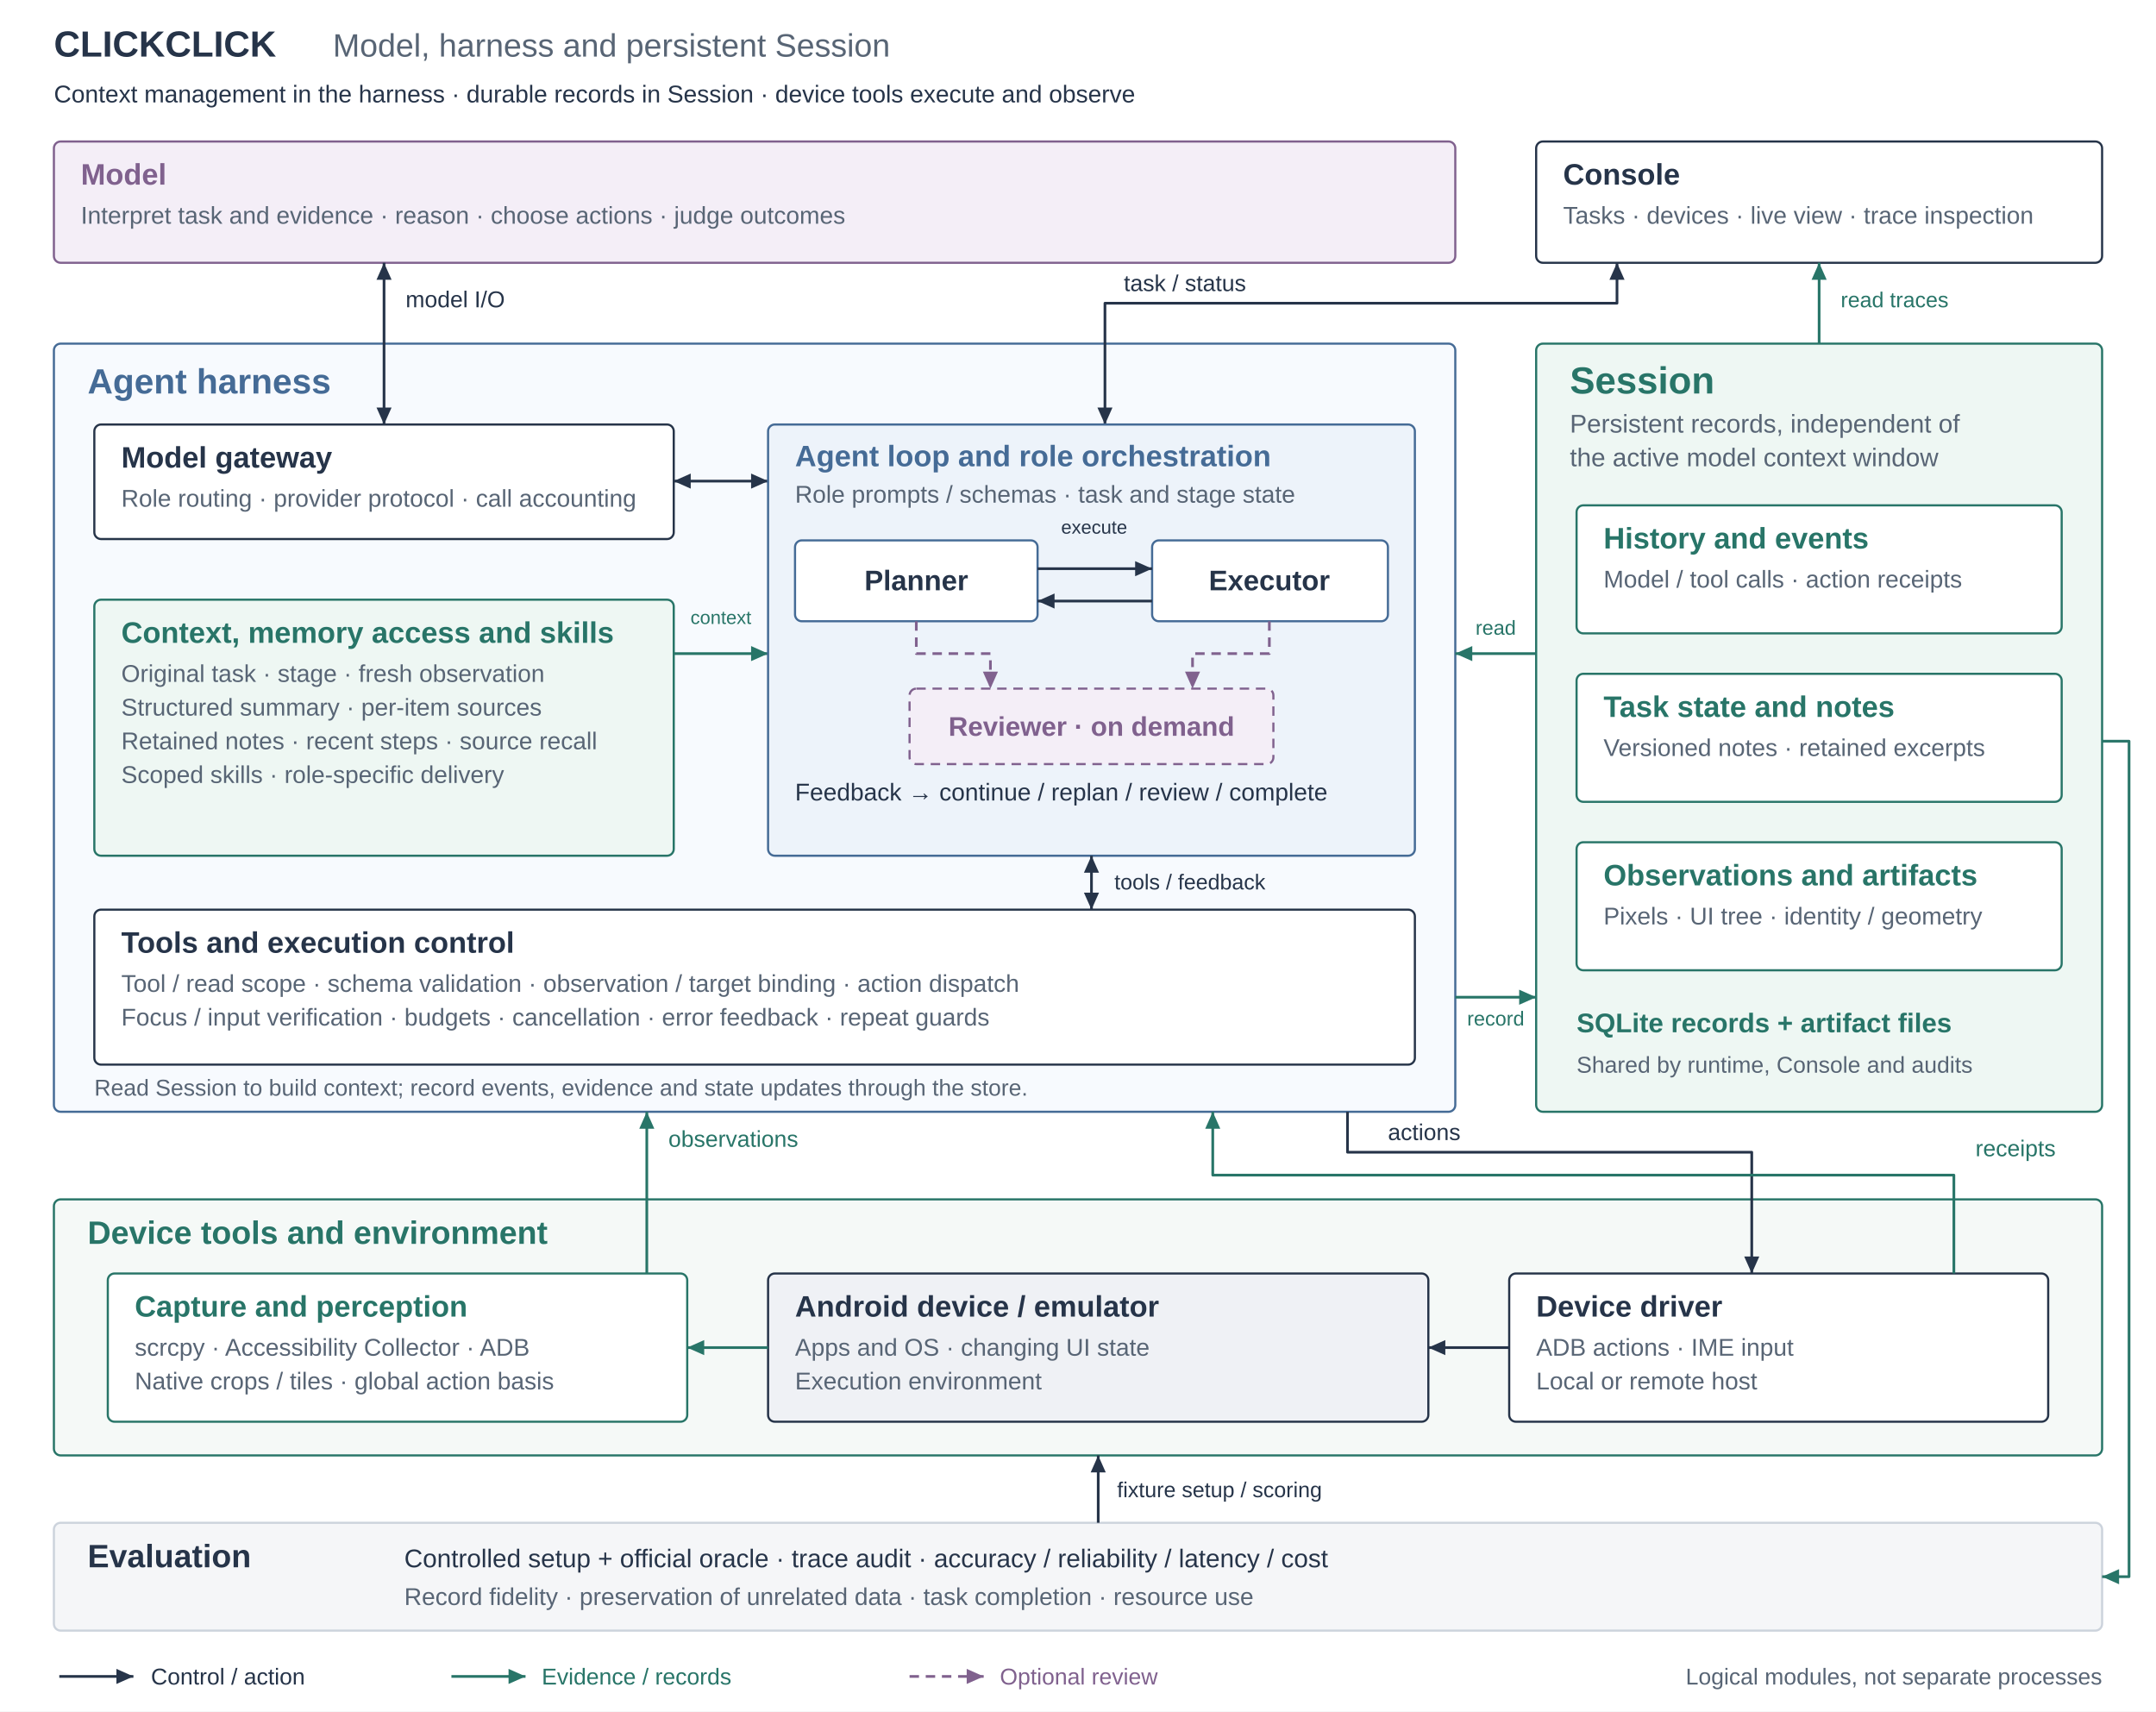
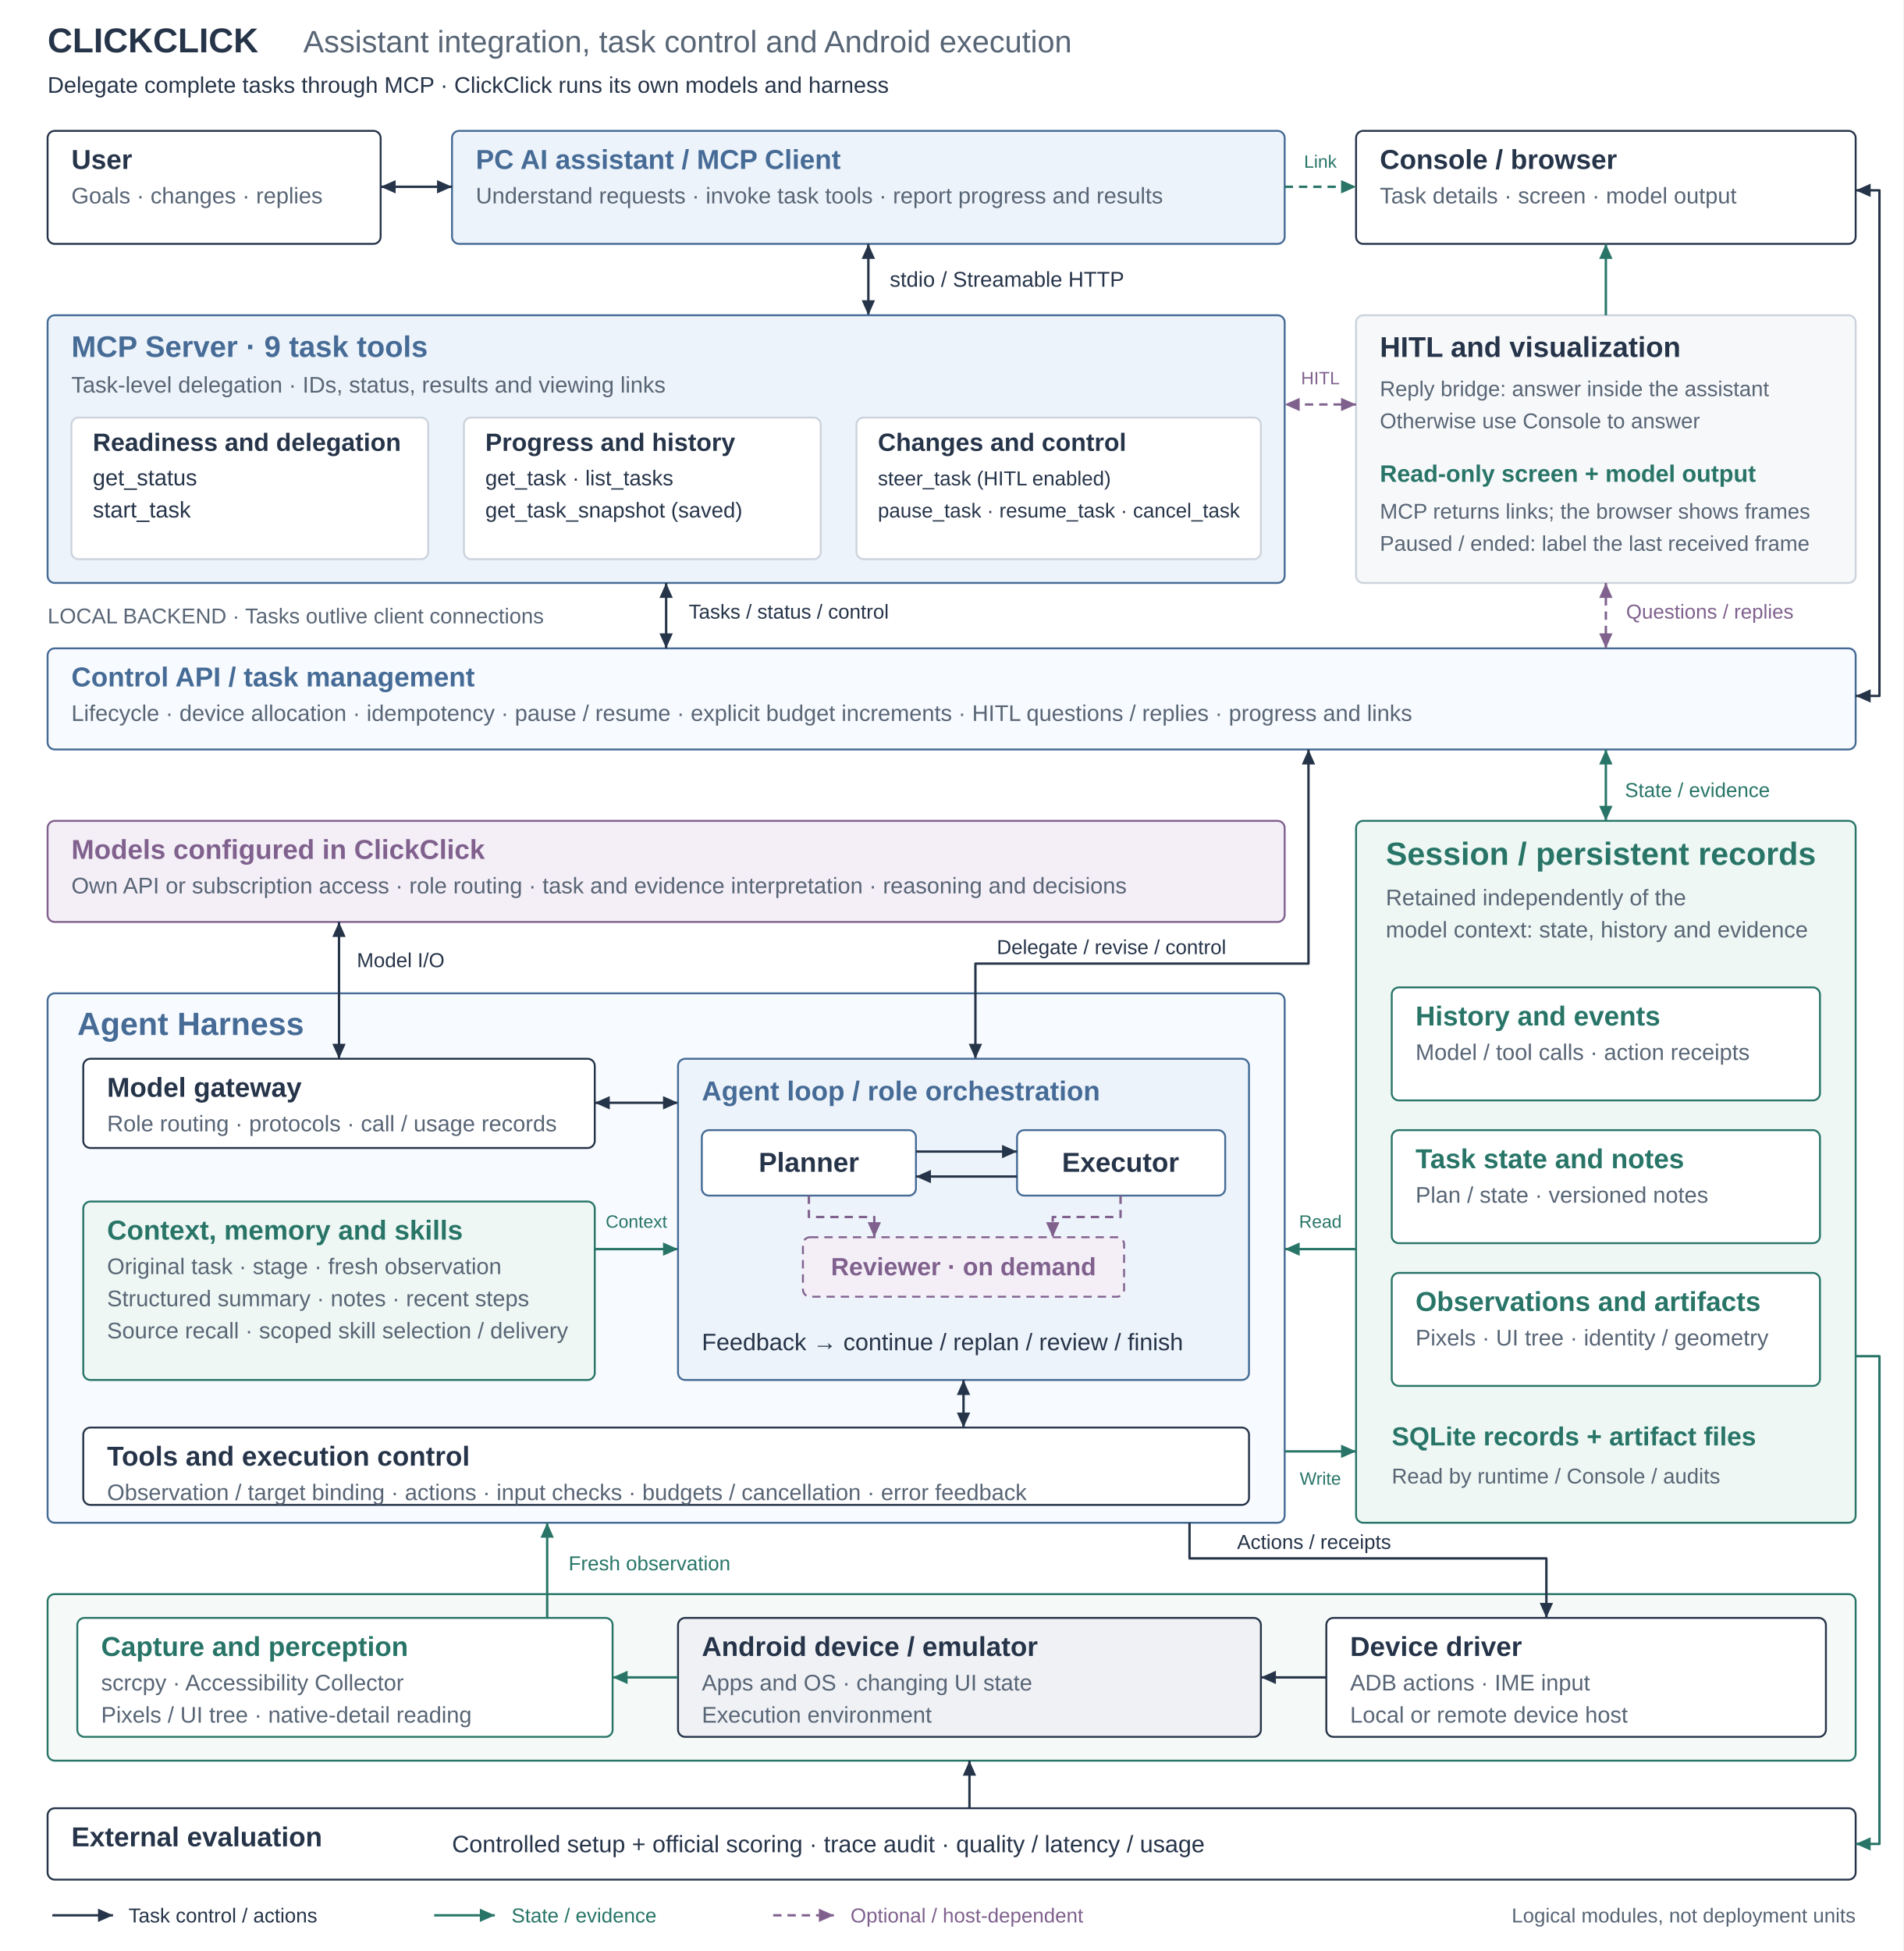
- <svg xmlns="http://www.w3.org/2000/svg" width="1600" height="1270" viewBox="0 0 1600 1270" role="img" aria-labelledby="title description">
+ <svg xmlns="http://www.w3.org/2000/svg" width="1600" height="1640" viewBox="0 0 1600 1640" role="img" aria-labelledby="title desc">
  <defs>
    <marker id="control" viewBox="0 0 10 10" refX="9" refY="5" markerWidth="7" markerHeight="7" orient="auto-start-reverse">
-       <path d="M 0 1 L 9 5 L 0 9 Z" fill="#263449" />
+       <path d="M0 1L9 5L0 9Z" fill="#263449" />
    </marker>
    <marker id="evidence" viewBox="0 0 10 10" refX="9" refY="5" markerWidth="7" markerHeight="7" orient="auto-start-reverse">
-       <path d="M 0 1 L 9 5 L 0 9 Z" fill="#287568" />
+       <path d="M0 1L9 5L0 9Z" fill="#287568" />
    </marker>
-     <marker id="review" viewBox="0 0 10 10" refX="9" refY="5" markerWidth="7" markerHeight="7" orient="auto-start-reverse">
-       <path d="M 0 1 L 9 5 L 0 9 Z" fill="#80618E" />
+     <marker id="optional" viewBox="0 0 10 10" refX="9" refY="5" markerWidth="7" markerHeight="7" orient="auto-start-reverse">
+       <path d="M0 1L9 5L0 9Z" fill="#80618E" />
    </marker>
  </defs>
-   <rect width="1600" height="1270" fill="white" />
-   <text x="40" y="42" font-family="Arial, Helvetica, sans-serif" font-size="27" font-weight="700" fill="#263449" text-anchor="start">
+   <rect width="1600" height="1640" fill="white" />
+   <text x="40" y="44" font-family="Segoe UI, Microsoft YaHei, Arial, sans-serif" font-size="29" font-weight="700" fill="#263449" text-anchor="start">
    <tspan x="40" dy="0">CLICKCLICK</tspan>
  </text>
-   <text x="247" y="42" font-family="Arial, Helvetica, sans-serif" font-size="24" font-weight="400" fill="#586575" text-anchor="start">
-     <tspan x="247" dy="0">Model, harness and persistent Session</tspan>
-   </text>
-   <text x="40" y="76" font-family="Arial, Helvetica, sans-serif" font-size="18" font-weight="400" fill="#263449" text-anchor="start">
-     <tspan x="40" dy="0">Context management in the harness  ·  durable records in Session  ·  device tools execute and observe</tspan>
-   </text>
-   <rect x="40" y="105" width="1040" height="90" rx="5" fill="#F4EEF7" stroke="#80618E" stroke-width="1.6" />
-   <text x="60" y="137" font-family="Arial, Helvetica, sans-serif" font-size="22" font-weight="700" fill="#80618E" text-anchor="start">
-     <tspan x="60" dy="0">Model</tspan>
-   </text>
-   <text x="60" y="166" font-family="Arial, Helvetica, sans-serif" font-size="18" font-weight="400" fill="#586575" text-anchor="start">
-     <tspan x="60" dy="0">Interpret task and evidence · reason · choose actions · judge outcomes</tspan>
-   </text>
-   <rect x="1140" y="105" width="420" height="90" rx="5" fill="white" stroke="#263449" stroke-width="1.6" />
-   <text x="1160" y="137" font-family="Arial, Helvetica, sans-serif" font-size="22" font-weight="700" fill="#263449" text-anchor="start">
-     <tspan x="1160" dy="0">Console</tspan>
-   </text>
-   <text x="1160" y="166" font-family="Arial, Helvetica, sans-serif" font-size="18" font-weight="400" fill="#586575" text-anchor="start">
-     <tspan x="1160" dy="0">Tasks · devices · live view · trace inspection</tspan>
-   </text>
-   <rect x="40" y="255" width="1040" height="570" rx="5" fill="#F7FAFE" stroke="#456B96" stroke-width="1.6" />
-   <text x="65" y="292" font-family="Arial, Helvetica, sans-serif" font-size="26" font-weight="700" fill="#456B96" text-anchor="start">
-     <tspan x="65" dy="0">Agent harness</tspan>
-   </text>
-   <path d="M 285 195 V 315" fill="none" stroke="#263449" stroke-width="2" stroke-linejoin="round" marker-end="url(#control)" marker-start="url(#control)" />
-   <text x="301" y="228" font-family="Arial, Helvetica, sans-serif" font-size="17" font-weight="400" fill="#263449" text-anchor="start">
-     <tspan x="301" dy="0">model I/O</tspan>
-   </text>
-   <path d="M 1200 195 V 225 H 820 V 315" fill="none" stroke="#263449" stroke-width="2" stroke-linejoin="round" marker-end="url(#control)" marker-start="url(#control)" />
-   <text x="834" y="216" font-family="Arial, Helvetica, sans-serif" font-size="17" font-weight="400" fill="#263449" text-anchor="start">
-     <tspan x="834" dy="0">task / status</tspan>
-   </text>
-   <rect x="70" y="315" width="430" height="85" rx="5" fill="white" stroke="#263449" stroke-width="1.6" />
-   <text x="90" y="347" font-family="Arial, Helvetica, sans-serif" font-size="22" font-weight="700" fill="#263449" text-anchor="start">
+   <text x="255" y="44" font-family="Segoe UI, Microsoft YaHei, Arial, sans-serif" font-size="26" font-weight="400" fill="#586575" text-anchor="start">
+     <tspan x="255" dy="0">Assistant integration, task control and Android execution</tspan>
+   </text>
+   <text x="40" y="78" font-family="Segoe UI, Microsoft YaHei, Arial, sans-serif" font-size="19" font-weight="400" fill="#263449" text-anchor="start">
+     <tspan x="40" dy="0">Delegate complete tasks through MCP · ClickClick runs its own models and harness</tspan>
+   </text>
+   <rect x="40" y="110" width="280" height="95" rx="6" fill="white" stroke="#263449" stroke-width="1.6" />
+   <text x="60" y="142" font-family="Segoe UI, Microsoft YaHei, Arial, sans-serif" font-size="23" font-weight="600" fill="#263449" text-anchor="start">
+     <tspan x="60" dy="0">User</tspan>
+   </text>
+   <text x="60" y="171" font-family="Segoe UI, Microsoft YaHei, Arial, sans-serif" font-size="19" font-weight="400" fill="#586575" text-anchor="start">
+     <tspan x="60" dy="0">Goals · changes · replies</tspan>
+   </text>
+   <rect x="380" y="110" width="700" height="95" rx="6" fill="#EDF3FA" stroke="#456B96" stroke-width="1.6" />
+   <text x="400" y="142" font-family="Segoe UI, Microsoft YaHei, Arial, sans-serif" font-size="23" font-weight="600" fill="#456B96" text-anchor="start">
+     <tspan x="400" dy="0">PC AI assistant / MCP Client</tspan>
+   </text>
+   <text x="400" y="171" font-family="Segoe UI, Microsoft YaHei, Arial, sans-serif" font-size="19" font-weight="400" fill="#586575" text-anchor="start">
+     <tspan x="400" dy="0">Understand requests · invoke task tools · report progress and results</tspan>
+   </text>
+   <rect x="1140" y="110" width="420" height="95" rx="6" fill="white" stroke="#263449" stroke-width="1.6" />
+   <text x="1160" y="142" font-family="Segoe UI, Microsoft YaHei, Arial, sans-serif" font-size="23" font-weight="600" fill="#263449" text-anchor="start">
+     <tspan x="1160" dy="0">Console / browser</tspan>
+   </text>
+   <text x="1160" y="171" font-family="Segoe UI, Microsoft YaHei, Arial, sans-serif" font-size="19" font-weight="400" fill="#586575" text-anchor="start">
+     <tspan x="1160" dy="0">Task details · screen · model output</tspan>
+   </text>
+   <path d="M320 157H380" fill="none" stroke="#263449" stroke-width="2" stroke-linejoin="round" marker-end="url(#control)" marker-start="url(#control)" />
+   <path d="M1080 157H1140" fill="none" stroke="#287568" stroke-width="2" stroke-linejoin="round" marker-end="url(#evidence)" stroke-dasharray="7 5" />
+   <text x="1110" y="141" font-family="Segoe UI, Microsoft YaHei, Arial, sans-serif" font-size="15" font-weight="400" fill="#287568" text-anchor="middle">
+     <tspan x="1110" dy="0">Link</tspan>
+   </text>
+   <path d="M730 205V265" fill="none" stroke="#263449" stroke-width="2" stroke-linejoin="round" marker-end="url(#control)" marker-start="url(#control)" />
+   <text x="748" y="241" font-family="Segoe UI, Microsoft YaHei, Arial, sans-serif" font-size="18" font-weight="400" fill="#263449" text-anchor="start">
+     <tspan x="748" dy="0">stdio / Streamable HTTP</tspan>
+   </text>
+   <rect x="40" y="265" width="1040" height="225" rx="6" fill="#EDF3FA" stroke="#456B96" stroke-width="1.6" />
+   <text x="60" y="300" font-family="Segoe UI, Microsoft YaHei, Arial, sans-serif" font-size="25" font-weight="600" fill="#456B96" text-anchor="start">
+     <tspan x="60" dy="0">MCP Server · 9 task tools</tspan>
+   </text>
+   <text x="60" y="330" font-family="Segoe UI, Microsoft YaHei, Arial, sans-serif" font-size="19" font-weight="400" fill="#586575" text-anchor="start">
+     <tspan x="60" dy="0">Task-level delegation · IDs, status, results and viewing links</tspan>
+   </text>
+   <rect x="60" y="351" width="300" height="119" rx="6" fill="white" stroke="#CCD3DC" stroke-width="1.6" />
+   <text x="78" y="379" font-family="Segoe UI, Microsoft YaHei, Arial, sans-serif" font-size="21" font-weight="600" fill="#263449" text-anchor="start">
+     <tspan x="78" dy="0">Readiness and delegation</tspan>
+   </text>
+   <text x="78" y="408" font-family="Segoe UI, Microsoft YaHei, Arial, sans-serif" font-size="19" font-weight="400" fill="#263449" text-anchor="start">
+     <tspan x="78" dy="0">get_status</tspan>
+     <tspan x="78" dy="27">start_task</tspan>
+   </text>
+   <rect x="390" y="351" width="300" height="119" rx="6" fill="white" stroke="#CCD3DC" stroke-width="1.6" />
+   <text x="408" y="379" font-family="Segoe UI, Microsoft YaHei, Arial, sans-serif" font-size="21" font-weight="600" fill="#263449" text-anchor="start">
+     <tspan x="408" dy="0">Progress and history</tspan>
+   </text>
+   <text x="408" y="408" font-family="Segoe UI, Microsoft YaHei, Arial, sans-serif" font-size="18" font-weight="400" fill="#263449" text-anchor="start">
+     <tspan x="408" dy="0">get_task · list_tasks</tspan>
+     <tspan x="408" dy="27">get_task_snapshot (saved)</tspan>
+   </text>
+   <rect x="720" y="351" width="340" height="119" rx="6" fill="white" stroke="#CCD3DC" stroke-width="1.6" />
+   <text x="738" y="379" font-family="Segoe UI, Microsoft YaHei, Arial, sans-serif" font-size="21" font-weight="600" fill="#263449" text-anchor="start">
+     <tspan x="738" dy="0">Changes and control</tspan>
+   </text>
+   <text x="738" y="408" font-family="Segoe UI, Microsoft YaHei, Arial, sans-serif" font-size="17" font-weight="400" fill="#263449" text-anchor="start">
+     <tspan x="738" dy="0">steer_task (HITL enabled)</tspan>
+     <tspan x="738" dy="27">pause_task · resume_task · cancel_task</tspan>
+   </text>
+   <rect x="1140" y="265" width="420" height="225" rx="6" fill="#F7F8FA" stroke="#CCD3DC" stroke-width="1.6" />
+   <text x="1160" y="300" font-family="Segoe UI, Microsoft YaHei, Arial, sans-serif" font-size="24" font-weight="600" fill="#263449" text-anchor="start">
+     <tspan x="1160" dy="0">HITL and visualization</tspan>
+   </text>
+   <text x="1160" y="333" font-family="Segoe UI, Microsoft YaHei, Arial, sans-serif" font-size="18" font-weight="400" fill="#586575" text-anchor="start">
+     <tspan x="1160" dy="0">Reply bridge: answer inside the assistant</tspan>
+     <tspan x="1160" dy="27">Otherwise use Console to answer</tspan>
+   </text>
+   <text x="1160" y="405" font-family="Segoe UI, Microsoft YaHei, Arial, sans-serif" font-size="20" font-weight="600" fill="#287568" text-anchor="start">
+     <tspan x="1160" dy="0">Read-only screen + model output</tspan>
+   </text>
+   <text x="1160" y="436" font-family="Segoe UI, Microsoft YaHei, Arial, sans-serif" font-size="18" font-weight="400" fill="#586575" text-anchor="start">
+     <tspan x="1160" dy="0">MCP returns links; the browser shows frames</tspan>
+     <tspan x="1160" dy="27">Paused / ended: label the last received frame</tspan>
+   </text>
+   <path d="M1350 265V205" fill="none" stroke="#287568" stroke-width="2" stroke-linejoin="round" marker-end="url(#evidence)" />
+   <path d="M1140 340H1080" fill="none" stroke="#80618E" stroke-width="2" stroke-linejoin="round" marker-end="url(#optional)" marker-start="url(#optional)" stroke-dasharray="7 5" />
+   <text x="1110" y="323" font-family="Segoe UI, Microsoft YaHei, Arial, sans-serif" font-size="15" font-weight="400" fill="#80618E" text-anchor="middle">
+     <tspan x="1110" dy="0">HITL</tspan>
+   </text>
+   <text x="40" y="524" font-family="Segoe UI, Microsoft YaHei, Arial, sans-serif" font-size="18" font-weight="400" fill="#586575" text-anchor="start">
+     <tspan x="40" dy="0">LOCAL BACKEND · Tasks outlive client connections</tspan>
+   </text>
+   <rect x="40" y="545" width="1520" height="85" rx="6" fill="#F7FAFE" stroke="#456B96" stroke-width="1.6" />
+   <text x="60" y="577" font-family="Segoe UI, Microsoft YaHei, Arial, sans-serif" font-size="23" font-weight="600" fill="#456B96" text-anchor="start">
+     <tspan x="60" dy="0">Control API / task management</tspan>
+   </text>
+   <text x="60" y="606" font-family="Segoe UI, Microsoft YaHei, Arial, sans-serif" font-size="19" font-weight="400" fill="#586575" text-anchor="start">
+     <tspan x="60" dy="0">Lifecycle · device allocation · idempotency · pause / resume · explicit budget increments · HITL questions / replies · progress and links</tspan>
+   </text>
+   <path d="M560 490V545" fill="none" stroke="#263449" stroke-width="2" stroke-linejoin="round" marker-end="url(#control)" marker-start="url(#control)" />
+   <text x="579" y="520" font-family="Segoe UI, Microsoft YaHei, Arial, sans-serif" font-size="17" font-weight="400" fill="#263449" text-anchor="start">
+     <tspan x="579" dy="0">Tasks / status / control</tspan>
+   </text>
+   <path d="M1350 490V545" fill="none" stroke="#80618E" stroke-width="2" stroke-linejoin="round" marker-end="url(#optional)" marker-start="url(#optional)" stroke-dasharray="7 5" />
+   <text x="1367" y="520" font-family="Segoe UI, Microsoft YaHei, Arial, sans-serif" font-size="17" font-weight="400" fill="#80618E" text-anchor="start">
+     <tspan x="1367" dy="0">Questions / replies</tspan>
+   </text>
+   <path d="M1560 160H1580V585H1560" fill="none" stroke="#263449" stroke-width="2" stroke-linejoin="round" marker-end="url(#control)" marker-start="url(#control)" />
+   <rect x="40" y="690" width="1040" height="85" rx="6" fill="#F4EEF7" stroke="#80618E" stroke-width="1.6" />
+   <text x="60" y="722" font-family="Segoe UI, Microsoft YaHei, Arial, sans-serif" font-size="23" font-weight="600" fill="#80618E" text-anchor="start">
+     <tspan x="60" dy="0">Models configured in ClickClick</tspan>
+   </text>
+   <text x="60" y="751" font-family="Segoe UI, Microsoft YaHei, Arial, sans-serif" font-size="19" font-weight="400" fill="#586575" text-anchor="start">
+     <tspan x="60" dy="0">Own API or subscription access · role routing · task and evidence interpretation · reasoning and decisions</tspan>
+   </text>
+   <rect x="40" y="835" width="1040" height="445" rx="6" fill="#F7FAFE" stroke="#456B96" stroke-width="1.6" />
+   <text x="65" y="870" font-family="Segoe UI, Microsoft YaHei, Arial, sans-serif" font-size="27" font-weight="600" fill="#456B96" text-anchor="start">
+     <tspan x="65" dy="0">Agent Harness</tspan>
+   </text>
+   <path d="M1100 630V810H820V890" fill="none" stroke="#263449" stroke-width="2" stroke-linejoin="round" marker-end="url(#control)" marker-start="url(#control)" />
+   <text x="838" y="802" font-family="Segoe UI, Microsoft YaHei, Arial, sans-serif" font-size="17" font-weight="400" fill="#263449" text-anchor="start">
+     <tspan x="838" dy="0">Delegate / revise / control</tspan>
+   </text>
+   <path d="M285 775V890" fill="none" stroke="#263449" stroke-width="2" stroke-linejoin="round" marker-end="url(#control)" marker-start="url(#control)" />
+   <text x="300" y="813" font-family="Segoe UI, Microsoft YaHei, Arial, sans-serif" font-size="17" font-weight="400" fill="#263449" text-anchor="start">
+     <tspan x="300" dy="0">Model I/O</tspan>
+   </text>
+   <rect x="70" y="890" width="430" height="75" rx="6" fill="white" stroke="#263449" stroke-width="1.6" />
+   <text x="90" y="922" font-family="Segoe UI, Microsoft YaHei, Arial, sans-serif" font-size="23" font-weight="600" fill="#263449" text-anchor="start">
    <tspan x="90" dy="0">Model gateway</tspan>
  </text>
-   <text x="90" y="376" font-family="Arial, Helvetica, sans-serif" font-size="18" font-weight="400" fill="#586575" text-anchor="start">
-     <tspan x="90" dy="0">Role routing · provider protocol · call accounting</tspan>
-   </text>
-   <path d="M 500 357 H 570" fill="none" stroke="#263449" stroke-width="2" stroke-linejoin="round" marker-end="url(#control)" marker-start="url(#control)" />
-   <rect x="70" y="445" width="430" height="190" rx="5" fill="#EEF7F3" stroke="#287568" stroke-width="1.6" />
-   <text x="90" y="477" font-family="Arial, Helvetica, sans-serif" font-size="22" font-weight="700" fill="#287568" text-anchor="start">
-     <tspan x="90" dy="0">Context, memory access and skills</tspan>
-   </text>
-   <text x="90" y="506" font-family="Arial, Helvetica, sans-serif" font-size="18" font-weight="400" fill="#586575" text-anchor="start">
+   <text x="90" y="951" font-family="Segoe UI, Microsoft YaHei, Arial, sans-serif" font-size="19" font-weight="400" fill="#586575" text-anchor="start">
+     <tspan x="90" dy="0">Role routing · protocols · call / usage records</tspan>
+   </text>
+   <path d="M500 927H570" fill="none" stroke="#263449" stroke-width="2" stroke-linejoin="round" marker-end="url(#control)" marker-start="url(#control)" />
+   <rect x="70" y="1010" width="430" height="150" rx="6" fill="#EEF7F3" stroke="#287568" stroke-width="1.6" />
+   <text x="90" y="1042" font-family="Segoe UI, Microsoft YaHei, Arial, sans-serif" font-size="23" font-weight="600" fill="#287568" text-anchor="start">
+     <tspan x="90" dy="0">Context, memory and skills</tspan>
+   </text>
+   <text x="90" y="1071" font-family="Segoe UI, Microsoft YaHei, Arial, sans-serif" font-size="19" font-weight="400" fill="#586575" text-anchor="start">
    <tspan x="90" dy="0">Original task · stage · fresh observation</tspan>
-     <tspan x="90" dy="25">Structured summary · per-item sources</tspan>
-     <tspan x="90" dy="25">Retained notes · recent steps · source recall</tspan>
-     <tspan x="90" dy="25">Scoped skills · role-specific delivery</tspan>
-   </text>
-   <path d="M 500 485 H 570" fill="none" stroke="#287568" stroke-width="2" stroke-linejoin="round" marker-end="url(#evidence)" />
-   <text x="535" y="463" font-family="Arial, Helvetica, sans-serif" font-size="14" font-weight="400" fill="#287568" text-anchor="middle">
-     <tspan x="535" dy="0">context</tspan>
-   </text>
-   <rect x="570" y="315" width="480" height="320" rx="5" fill="#EDF3FA" stroke="#456B96" stroke-width="1.6" />
-   <text x="590" y="346" font-family="Arial, Helvetica, sans-serif" font-size="22" font-weight="700" fill="#456B96" text-anchor="start">
-     <tspan x="590" dy="0">Agent loop and role orchestration</tspan>
-   </text>
-   <text x="590" y="373" font-family="Arial, Helvetica, sans-serif" font-size="18" font-weight="400" fill="#586575" text-anchor="start">
-     <tspan x="590" dy="0">Role prompts / schemas · task and stage state</tspan>
-   </text>
-   <rect x="590" y="401" width="180" height="60" rx="5" fill="white" stroke="#456B96" stroke-width="1.6" />
-   <text x="680" y="438" font-family="Arial, Helvetica, sans-serif" font-size="21" font-weight="700" fill="#263449" text-anchor="middle">
+     <tspan x="90" dy="27">Structured summary · notes · recent steps</tspan>
+     <tspan x="90" dy="27">Source recall · scoped skill selection / delivery</tspan>
+   </text>
+   <path d="M500 1050H570" fill="none" stroke="#287568" stroke-width="2" stroke-linejoin="round" marker-end="url(#evidence)" />
+   <text x="535" y="1032" font-family="Segoe UI, Microsoft YaHei, Arial, sans-serif" font-size="15" font-weight="400" fill="#287568" text-anchor="middle">
+     <tspan x="535" dy="0">Context</tspan>
+   </text>
+   <rect x="570" y="890" width="480" height="270" rx="6" fill="#EDF3FA" stroke="#456B96" stroke-width="1.6" />
+   <text x="590" y="925" font-family="Segoe UI, Microsoft YaHei, Arial, sans-serif" font-size="23" font-weight="600" fill="#456B96" text-anchor="start">
+     <tspan x="590" dy="0">Agent loop / role orchestration</tspan>
+   </text>
+   <rect x="590" y="950" width="180" height="55" rx="6" fill="white" stroke="#456B96" stroke-width="1.6" />
+   <rect x="855" y="950" width="175" height="55" rx="6" fill="white" stroke="#456B96" stroke-width="1.6" />
+   <text x="680" y="985" font-family="Segoe UI, Microsoft YaHei, Arial, sans-serif" font-size="23" font-weight="600" fill="#263449" text-anchor="middle">
    <tspan x="680" dy="0">Planner</tspan>
  </text>
-   <rect x="855" y="401" width="175" height="60" rx="5" fill="white" stroke="#456B96" stroke-width="1.6" />
-   <text x="942" y="438" font-family="Arial, Helvetica, sans-serif" font-size="21" font-weight="700" fill="#263449" text-anchor="middle">
+   <text x="942" y="985" font-family="Segoe UI, Microsoft YaHei, Arial, sans-serif" font-size="23" font-weight="600" fill="#263449" text-anchor="middle">
    <tspan x="942" dy="0">Executor</tspan>
  </text>
-   <path d="M 770 422 H 855" fill="none" stroke="#263449" stroke-width="2" stroke-linejoin="round" marker-end="url(#control)" />
-   <path d="M 855 446 H 770" fill="none" stroke="#263449" stroke-width="2" stroke-linejoin="round" marker-end="url(#control)" />
-   <text x="812" y="396" font-family="Arial, Helvetica, sans-serif" font-size="14" font-weight="400" fill="#263449" text-anchor="middle">
-     <tspan x="812" dy="0">execute</tspan>
-   </text>
-   <rect x="675" y="511" width="270" height="56" rx="5" fill="#F4EEF7" stroke="#80618E" stroke-width="1.6" stroke-dasharray="7 5" />
-   <text x="810" y="546" font-family="Arial, Helvetica, sans-serif" font-size="20" font-weight="700" fill="#80618E" text-anchor="middle">
+   <path d="M770 968H855" fill="none" stroke="#263449" stroke-width="2" stroke-linejoin="round" marker-end="url(#control)" />
+   <path d="M855 989H770" fill="none" stroke="#263449" stroke-width="2" stroke-linejoin="round" marker-end="url(#control)" />
+   <rect x="675" y="1040" width="270" height="50" rx="6" fill="#F4EEF7" stroke="#80618E" stroke-width="1.6" stroke-dasharray="7 5" />
+   <text x="810" y="1072" font-family="Segoe UI, Microsoft YaHei, Arial, sans-serif" font-size="21" font-weight="600" fill="#80618E" text-anchor="middle">
    <tspan x="810" dy="0">Reviewer · on demand</tspan>
  </text>
-   <path d="M 680 461 V 485 H 735 V 511" fill="none" stroke="#80618E" stroke-width="2" stroke-linejoin="round" marker-end="url(#review)" stroke-dasharray="7 5" />
-   <path d="M 942 461 V 485 H 885 V 511" fill="none" stroke="#80618E" stroke-width="2" stroke-linejoin="round" marker-end="url(#review)" stroke-dasharray="7 5" />
-   <text x="590" y="594" font-family="Arial, Helvetica, sans-serif" font-size="18" font-weight="400" fill="#263449" text-anchor="start">
-     <tspan x="590" dy="0">Feedback → continue / replan / review / complete</tspan>
-   </text>
-   <rect x="70" y="675" width="980" height="115" rx="5" fill="white" stroke="#263449" stroke-width="1.6" />
-   <text x="90" y="707" font-family="Arial, Helvetica, sans-serif" font-size="22" font-weight="700" fill="#263449" text-anchor="start">
+   <path d="M680 1005V1023H735V1040" fill="none" stroke="#80618E" stroke-width="2" stroke-linejoin="round" marker-end="url(#optional)" stroke-dasharray="7 5" />
+   <path d="M942 1005V1023H885V1040" fill="none" stroke="#80618E" stroke-width="2" stroke-linejoin="round" marker-end="url(#optional)" stroke-dasharray="7 5" />
+   <text x="590" y="1135" font-family="Segoe UI, Microsoft YaHei, Arial, sans-serif" font-size="20" font-weight="400" fill="#263449" text-anchor="start">
+     <tspan x="590" dy="0">Feedback → continue / replan / review / finish</tspan>
+   </text>
+   <rect x="70" y="1200" width="980" height="65" rx="6" fill="white" stroke="#263449" stroke-width="1.6" />
+   <text x="90" y="1232" font-family="Segoe UI, Microsoft YaHei, Arial, sans-serif" font-size="23" font-weight="600" fill="#263449" text-anchor="start">
    <tspan x="90" dy="0">Tools and execution control</tspan>
  </text>
-   <text x="90" y="736" font-family="Arial, Helvetica, sans-serif" font-size="18" font-weight="400" fill="#586575" text-anchor="start">
-     <tspan x="90" dy="0">Tool / read scope · schema validation · observation / target binding · action dispatch</tspan>
-     <tspan x="90" dy="25">Focus / input verification · budgets · cancellation · error feedback · repeat guards</tspan>
-   </text>
-   <path d="M 810 635 V 675" fill="none" stroke="#263449" stroke-width="2" stroke-linejoin="round" marker-end="url(#control)" marker-start="url(#control)" />
-   <text x="827" y="660" font-family="Arial, Helvetica, sans-serif" font-size="16" font-weight="400" fill="#263449" text-anchor="start">
-     <tspan x="827" dy="0">tools / feedback</tspan>
-   </text>
-   <text x="70" y="813" font-family="Arial, Helvetica, sans-serif" font-size="17" font-weight="400" fill="#586575" text-anchor="start">
-     <tspan x="70" dy="0">Read Session to build context; record events, evidence and state updates through the store.</tspan>
-   </text>
-   <rect x="1140" y="255" width="420" height="570" rx="5" fill="#EEF7F3" stroke="#287568" stroke-width="1.6" />
-   <text x="1165" y="292" font-family="Arial, Helvetica, sans-serif" font-size="28" font-weight="700" fill="#287568" text-anchor="start">
-     <tspan x="1165" dy="0">Session</tspan>
-   </text>
-   <text x="1165" y="321" font-family="Arial, Helvetica, sans-serif" font-size="19" font-weight="400" fill="#586575" text-anchor="start">
-     <tspan x="1165" dy="0">Persistent records, independent of</tspan>
-     <tspan x="1165" dy="25">the active model context window</tspan>
-   </text>
-   <rect x="1170" y="375" width="360" height="95" rx="5" fill="white" stroke="#287568" stroke-width="1.6" />
-   <text x="1190" y="407" font-family="Arial, Helvetica, sans-serif" font-size="22" font-weight="700" fill="#287568" text-anchor="start">
+   <text x="90" y="1261" font-family="Segoe UI, Microsoft YaHei, Arial, sans-serif" font-size="19" font-weight="400" fill="#586575" text-anchor="start">
+     <tspan x="90" dy="0">Observation / target binding · actions · input checks · budgets / cancellation · error feedback</tspan>
+   </text>
+   <path d="M810 1160V1200" fill="none" stroke="#263449" stroke-width="2" stroke-linejoin="round" marker-end="url(#control)" marker-start="url(#control)" />
+   <rect x="1140" y="690" width="420" height="590" rx="6" fill="#EEF7F3" stroke="#287568" stroke-width="1.6" />
+   <text x="1165" y="727" font-family="Segoe UI, Microsoft YaHei, Arial, sans-serif" font-size="27" font-weight="600" fill="#287568" text-anchor="start">
+     <tspan x="1165" dy="0">Session / persistent records</tspan>
+   </text>
+   <text x="1165" y="761" font-family="Segoe UI, Microsoft YaHei, Arial, sans-serif" font-size="19" font-weight="400" fill="#586575" text-anchor="start">
+     <tspan x="1165" dy="0">Retained independently of the</tspan>
+     <tspan x="1165" dy="27">model context: state, history and evidence</tspan>
+   </text>
+   <rect x="1170" y="830" width="360" height="95" rx="6" fill="white" stroke="#287568" stroke-width="1.6" />
+   <text x="1190" y="862" font-family="Segoe UI, Microsoft YaHei, Arial, sans-serif" font-size="23" font-weight="600" fill="#287568" text-anchor="start">
    <tspan x="1190" dy="0">History and events</tspan>
  </text>
-   <text x="1190" y="436" font-family="Arial, Helvetica, sans-serif" font-size="18" font-weight="400" fill="#586575" text-anchor="start">
+   <text x="1190" y="891" font-family="Segoe UI, Microsoft YaHei, Arial, sans-serif" font-size="19" font-weight="400" fill="#586575" text-anchor="start">
    <tspan x="1190" dy="0">Model / tool calls · action receipts</tspan>
  </text>
-   <rect x="1170" y="500" width="360" height="95" rx="5" fill="white" stroke="#287568" stroke-width="1.6" />
-   <text x="1190" y="532" font-family="Arial, Helvetica, sans-serif" font-size="22" font-weight="700" fill="#287568" text-anchor="start">
+   <rect x="1170" y="950" width="360" height="95" rx="6" fill="white" stroke="#287568" stroke-width="1.6" />
+   <text x="1190" y="982" font-family="Segoe UI, Microsoft YaHei, Arial, sans-serif" font-size="23" font-weight="600" fill="#287568" text-anchor="start">
    <tspan x="1190" dy="0">Task state and notes</tspan>
  </text>
-   <text x="1190" y="561" font-family="Arial, Helvetica, sans-serif" font-size="18" font-weight="400" fill="#586575" text-anchor="start">
-     <tspan x="1190" dy="0">Versioned notes · retained excerpts</tspan>
-   </text>
-   <rect x="1170" y="625" width="360" height="95" rx="5" fill="white" stroke="#287568" stroke-width="1.6" />
-   <text x="1190" y="657" font-family="Arial, Helvetica, sans-serif" font-size="22" font-weight="700" fill="#287568" text-anchor="start">
+   <text x="1190" y="1011" font-family="Segoe UI, Microsoft YaHei, Arial, sans-serif" font-size="19" font-weight="400" fill="#586575" text-anchor="start">
+     <tspan x="1190" dy="0">Plan / state · versioned notes</tspan>
+   </text>
+   <rect x="1170" y="1070" width="360" height="95" rx="6" fill="white" stroke="#287568" stroke-width="1.6" />
+   <text x="1190" y="1102" font-family="Segoe UI, Microsoft YaHei, Arial, sans-serif" font-size="23" font-weight="600" fill="#287568" text-anchor="start">
    <tspan x="1190" dy="0">Observations and artifacts</tspan>
  </text>
-   <text x="1190" y="686" font-family="Arial, Helvetica, sans-serif" font-size="18" font-weight="400" fill="#586575" text-anchor="start">
+   <text x="1190" y="1131" font-family="Segoe UI, Microsoft YaHei, Arial, sans-serif" font-size="19" font-weight="400" fill="#586575" text-anchor="start">
    <tspan x="1190" dy="0">Pixels · UI tree · identity / geometry</tspan>
  </text>
-   <text x="1170" y="766" font-family="Arial, Helvetica, sans-serif" font-size="20" font-weight="700" fill="#287568" text-anchor="start">
+   <text x="1170" y="1215" font-family="Segoe UI, Microsoft YaHei, Arial, sans-serif" font-size="22" font-weight="600" fill="#287568" text-anchor="start">
    <tspan x="1170" dy="0">SQLite records + artifact files</tspan>
  </text>
-   <text x="1170" y="796" font-family="Arial, Helvetica, sans-serif" font-size="17" font-weight="400" fill="#586575" text-anchor="start">
-     <tspan x="1170" dy="0">Shared by runtime, Console and audits</tspan>
-   </text>
-   <path d="M 1140 485 H 1080" fill="none" stroke="#287568" stroke-width="2" stroke-linejoin="round" marker-end="url(#evidence)" />
-   <text x="1110" y="471" font-family="Arial, Helvetica, sans-serif" font-size="15" font-weight="400" fill="#287568" text-anchor="middle">
-     <tspan x="1110" dy="0">read</tspan>
-   </text>
-   <path d="M 1080 740 H 1140" fill="none" stroke="#287568" stroke-width="2" stroke-linejoin="round" marker-end="url(#evidence)" />
-   <text x="1110" y="761" font-family="Arial, Helvetica, sans-serif" font-size="15" font-weight="400" fill="#287568" text-anchor="middle">
-     <tspan x="1110" dy="0">record</tspan>
-   </text>
-   <path d="M 1350 255 V 195" fill="none" stroke="#287568" stroke-width="2" stroke-linejoin="round" marker-end="url(#evidence)" />
-   <text x="1366" y="228" font-family="Arial, Helvetica, sans-serif" font-size="16" font-weight="400" fill="#287568" text-anchor="start">
-     <tspan x="1366" dy="0">read traces</tspan>
-   </text>
-   <rect x="40" y="890" width="1520" height="190" rx="5" fill="#F5F9F7" stroke="#287568" stroke-width="1.6" />
-   <text x="65" y="923" font-family="Arial, Helvetica, sans-serif" font-size="24" font-weight="700" fill="#287568" text-anchor="start">
-     <tspan x="65" dy="0">Device tools and environment</tspan>
-   </text>
-   <rect x="80" y="945" width="430" height="110" rx="5" fill="white" stroke="#287568" stroke-width="1.6" />
-   <text x="100" y="977" font-family="Arial, Helvetica, sans-serif" font-size="22" font-weight="700" fill="#287568" text-anchor="start">
-     <tspan x="100" dy="0">Capture and perception</tspan>
-   </text>
-   <text x="100" y="1006" font-family="Arial, Helvetica, sans-serif" font-size="18" font-weight="400" fill="#586575" text-anchor="start">
-     <tspan x="100" dy="0">scrcpy · Accessibility Collector · ADB</tspan>
-     <tspan x="100" dy="25">Native crops / tiles · global action basis</tspan>
-   </text>
-   <rect x="570" y="945" width="490" height="110" rx="5" fill="#EFF1F5" stroke="#263449" stroke-width="1.6" />
-   <text x="590" y="977" font-family="Arial, Helvetica, sans-serif" font-size="22" font-weight="700" fill="#263449" text-anchor="start">
+   <text x="1170" y="1247" font-family="Segoe UI, Microsoft YaHei, Arial, sans-serif" font-size="18" font-weight="400" fill="#586575" text-anchor="start">
+     <tspan x="1170" dy="0">Read by runtime / Console / audits</tspan>
+   </text>
+   <path d="M1350 690V630" fill="none" stroke="#287568" stroke-width="2" stroke-linejoin="round" marker-end="url(#evidence)" marker-start="url(#evidence)" />
+   <text x="1366" y="670" font-family="Segoe UI, Microsoft YaHei, Arial, sans-serif" font-size="17" font-weight="400" fill="#287568" text-anchor="start">
+     <tspan x="1366" dy="0">State / evidence</tspan>
+   </text>
+   <path d="M1140 1050H1080" fill="none" stroke="#287568" stroke-width="2" stroke-linejoin="round" marker-end="url(#evidence)" />
+   <text x="1110" y="1032" font-family="Segoe UI, Microsoft YaHei, Arial, sans-serif" font-size="15" font-weight="400" fill="#287568" text-anchor="middle">
+     <tspan x="1110" dy="0">Read</tspan>
+   </text>
+   <path d="M1080 1220H1140" fill="none" stroke="#287568" stroke-width="2" stroke-linejoin="round" marker-end="url(#evidence)" />
+   <text x="1110" y="1248" font-family="Segoe UI, Microsoft YaHei, Arial, sans-serif" font-size="15" font-weight="400" fill="#287568" text-anchor="middle">
+     <tspan x="1110" dy="0">Write</tspan>
+   </text>
+   <rect x="40" y="1340" width="1520" height="140" rx="6" fill="#F5F9F7" stroke="#287568" stroke-width="1.6" />
+   <rect x="65" y="1360" width="450" height="100" rx="6" fill="white" stroke="#287568" stroke-width="1.6" />
+   <text x="85" y="1392" font-family="Segoe UI, Microsoft YaHei, Arial, sans-serif" font-size="23" font-weight="600" fill="#287568" text-anchor="start">
+     <tspan x="85" dy="0">Capture and perception</tspan>
+   </text>
+   <text x="85" y="1421" font-family="Segoe UI, Microsoft YaHei, Arial, sans-serif" font-size="19" font-weight="400" fill="#586575" text-anchor="start">
+     <tspan x="85" dy="0">scrcpy · Accessibility Collector</tspan>
+     <tspan x="85" dy="27">Pixels / UI tree · native-detail reading</tspan>
+   </text>
+   <rect x="570" y="1360" width="490" height="100" rx="6" fill="#EFF1F5" stroke="#263449" stroke-width="1.6" />
+   <text x="590" y="1392" font-family="Segoe UI, Microsoft YaHei, Arial, sans-serif" font-size="23" font-weight="600" fill="#263449" text-anchor="start">
    <tspan x="590" dy="0">Android device / emulator</tspan>
  </text>
-   <text x="590" y="1006" font-family="Arial, Helvetica, sans-serif" font-size="18" font-weight="400" fill="#586575" text-anchor="start">
+   <text x="590" y="1421" font-family="Segoe UI, Microsoft YaHei, Arial, sans-serif" font-size="19" font-weight="400" fill="#586575" text-anchor="start">
    <tspan x="590" dy="0">Apps and OS · changing UI state</tspan>
-     <tspan x="590" dy="25">Execution environment</tspan>
-   </text>
-   <rect x="1120" y="945" width="400" height="110" rx="5" fill="white" stroke="#263449" stroke-width="1.6" />
-   <text x="1140" y="977" font-family="Arial, Helvetica, sans-serif" font-size="22" font-weight="700" fill="#263449" text-anchor="start">
-     <tspan x="1140" dy="0">Device driver</tspan>
-   </text>
-   <text x="1140" y="1006" font-family="Arial, Helvetica, sans-serif" font-size="18" font-weight="400" fill="#586575" text-anchor="start">
-     <tspan x="1140" dy="0">ADB actions · IME input</tspan>
-     <tspan x="1140" dy="25">Local or remote host</tspan>
-   </text>
-   <path d="M 570 1000 H 510" fill="none" stroke="#287568" stroke-width="2" stroke-linejoin="round" marker-end="url(#evidence)" />
-   <path d="M 1120 1000 H 1060" fill="none" stroke="#263449" stroke-width="2" stroke-linejoin="round" marker-end="url(#control)" />
-   <path d="M 480 945 V 825" fill="none" stroke="#287568" stroke-width="2" stroke-linejoin="round" marker-end="url(#evidence)" />
-   <text x="496" y="851" font-family="Arial, Helvetica, sans-serif" font-size="17" font-weight="400" fill="#287568" text-anchor="start">
-     <tspan x="496" dy="0">observations</tspan>
-   </text>
-   <path d="M 1000 825 V 855 H 1300 V 945" fill="none" stroke="#263449" stroke-width="2" stroke-linejoin="round" marker-end="url(#control)" />
-   <text x="1030" y="846" font-family="Arial, Helvetica, sans-serif" font-size="17" font-weight="400" fill="#263449" text-anchor="start">
-     <tspan x="1030" dy="0">actions</tspan>
-   </text>
-   <path d="M 1450 945 V 872 H 900 V 825" fill="none" stroke="#287568" stroke-width="2" stroke-linejoin="round" marker-end="url(#evidence)" />
-   <text x="1466" y="858" font-family="Arial, Helvetica, sans-serif" font-size="17" font-weight="400" fill="#287568" text-anchor="start">
-     <tspan x="1466" dy="0">receipts</tspan>
-   </text>
-   <rect x="40" y="1130" width="1520" height="80" rx="5" fill="#F5F6F8" stroke="#CCD3DC" stroke-width="1.6" />
-   <text x="65" y="1163" font-family="Arial, Helvetica, sans-serif" font-size="24" font-weight="700" fill="#263449" text-anchor="start">
-     <tspan x="65" dy="0">Evaluation</tspan>
-   </text>
-   <text x="300" y="1163" font-family="Arial, Helvetica, sans-serif" font-size="19" font-weight="400" fill="#263449" text-anchor="start">
-     <tspan x="300" dy="0">Controlled setup + official oracle · trace audit · accuracy / reliability / latency / cost</tspan>
-   </text>
-   <text x="300" y="1191" font-family="Arial, Helvetica, sans-serif" font-size="18" font-weight="400" fill="#586575" text-anchor="start">
-     <tspan x="300" dy="0">Record fidelity · preservation of unrelated data · task completion · resource use</tspan>
-   </text>
-   <path d="M 1560 550 H 1580 V 1170 H 1560" fill="none" stroke="#287568" stroke-width="2" stroke-linejoin="round" marker-end="url(#evidence)" />
-   <path d="M 815 1130 V 1080" fill="none" stroke="#263449" stroke-width="2" stroke-linejoin="round" marker-end="url(#control)" />
-   <text x="829" y="1111" font-family="Arial, Helvetica, sans-serif" font-size="16" font-weight="400" fill="#263449" text-anchor="start">
-     <tspan x="829" dy="0">fixture setup / scoring</tspan>
-   </text>
-   <path d="M 44 1244 H 99" fill="none" stroke="#263449" stroke-width="2" stroke-linejoin="round" marker-end="url(#control)" />
-   <text x="112" y="1250" font-family="Arial, Helvetica, sans-serif" font-size="17" font-weight="400" fill="#263449" text-anchor="start">
-     <tspan x="112" dy="0">Control / action</tspan>
-   </text>
-   <path d="M 335 1244 H 390" fill="none" stroke="#287568" stroke-width="2" stroke-linejoin="round" marker-end="url(#evidence)" />
-   <text x="402" y="1250" font-family="Arial, Helvetica, sans-serif" font-size="17" font-weight="400" fill="#287568" text-anchor="start">
-     <tspan x="402" dy="0">Evidence / records</tspan>
-   </text>
-   <path d="M 675 1244 H 730" fill="none" stroke="#80618E" stroke-width="2" stroke-linejoin="round" marker-end="url(#review)" stroke-dasharray="7 5" />
-   <text x="742" y="1250" font-family="Arial, Helvetica, sans-serif" font-size="17" font-weight="400" fill="#80618E" text-anchor="start">
-     <tspan x="742" dy="0">Optional review</tspan>
-   </text>
-   <text x="1560" y="1250" font-family="Arial, Helvetica, sans-serif" font-size="17" font-weight="400" fill="#586575" text-anchor="end">
-     <tspan x="1560" dy="0">Logical modules, not separate processes</tspan>
+     <tspan x="590" dy="27">Execution environment</tspan>
+   </text>
+   <rect x="1115" y="1360" width="420" height="100" rx="6" fill="white" stroke="#263449" stroke-width="1.6" />
+   <text x="1135" y="1392" font-family="Segoe UI, Microsoft YaHei, Arial, sans-serif" font-size="23" font-weight="600" fill="#263449" text-anchor="start">
+     <tspan x="1135" dy="0">Device driver</tspan>
+   </text>
+   <text x="1135" y="1421" font-family="Segoe UI, Microsoft YaHei, Arial, sans-serif" font-size="19" font-weight="400" fill="#586575" text-anchor="start">
+     <tspan x="1135" dy="0">ADB actions · IME input</tspan>
+     <tspan x="1135" dy="27">Local or remote device host</tspan>
+   </text>
+   <path d="M570 1410H515" fill="none" stroke="#287568" stroke-width="2" stroke-linejoin="round" marker-end="url(#evidence)" />
+   <path d="M1115 1410H1060" fill="none" stroke="#263449" stroke-width="2" stroke-linejoin="round" marker-end="url(#control)" />
+   <path d="M460 1360V1280" fill="none" stroke="#287568" stroke-width="2" stroke-linejoin="round" marker-end="url(#evidence)" />
+   <text x="478" y="1320" font-family="Segoe UI, Microsoft YaHei, Arial, sans-serif" font-size="17" font-weight="400" fill="#287568" text-anchor="start">
+     <tspan x="478" dy="0">Fresh observation</tspan>
+   </text>
+   <path d="M1000 1280V1310H1300V1360" fill="none" stroke="#263449" stroke-width="2" stroke-linejoin="round" marker-end="url(#control)" />
+   <text x="1040" y="1302" font-family="Segoe UI, Microsoft YaHei, Arial, sans-serif" font-size="17" font-weight="400" fill="#263449" text-anchor="start">
+     <tspan x="1040" dy="0">Actions / receipts</tspan>
+   </text>
+   <rect x="40" y="1520" width="1520" height="60" rx="6" fill="white" stroke="#263449" stroke-width="1.6" />
+   <text x="60" y="1552" font-family="Segoe UI, Microsoft YaHei, Arial, sans-serif" font-size="23" font-weight="600" fill="#263449" text-anchor="start">
+     <tspan x="60" dy="0">External evaluation</tspan>
+   </text>
+   <text x="60" y="1581" font-family="Segoe UI, Microsoft YaHei, Arial, sans-serif" font-size="19" font-weight="400" fill="#586575" text-anchor="start" />
+   <text x="380" y="1557" font-family="Segoe UI, Microsoft YaHei, Arial, sans-serif" font-size="20" font-weight="400" fill="#263449" text-anchor="start">
+     <tspan x="380" dy="0">Controlled setup + official scoring · trace audit · quality / latency / usage</tspan>
+   </text>
+   <path d="M815 1520V1480" fill="none" stroke="#263449" stroke-width="2" stroke-linejoin="round" marker-end="url(#control)" />
+   <path d="M1560 1140H1580V1550H1560" fill="none" stroke="#287568" stroke-width="2" stroke-linejoin="round" marker-end="url(#evidence)" />
+   <path d="M44 1610H95" fill="none" stroke="#263449" stroke-width="2" stroke-linejoin="round" marker-end="url(#control)" />
+   <text x="108" y="1616" font-family="Segoe UI, Microsoft YaHei, Arial, sans-serif" font-size="17" font-weight="400" fill="#263449" text-anchor="start">
+     <tspan x="108" dy="0">Task control / actions</tspan>
+   </text>
+   <path d="M365 1610H416" fill="none" stroke="#287568" stroke-width="2" stroke-linejoin="round" marker-end="url(#evidence)" />
+   <text x="430" y="1616" font-family="Segoe UI, Microsoft YaHei, Arial, sans-serif" font-size="17" font-weight="400" fill="#287568" text-anchor="start">
+     <tspan x="430" dy="0">State / evidence</tspan>
+   </text>
+   <path d="M650 1610H701" fill="none" stroke="#80618E" stroke-width="2" stroke-linejoin="round" marker-end="url(#optional)" stroke-dasharray="7 5" />
+   <text x="715" y="1616" font-family="Segoe UI, Microsoft YaHei, Arial, sans-serif" font-size="17" font-weight="400" fill="#80618E" text-anchor="start">
+     <tspan x="715" dy="0">Optional / host-dependent</tspan>
+   </text>
+   <text x="1560" y="1616" font-family="Segoe UI, Microsoft YaHei, Arial, sans-serif" font-size="17" font-weight="400" fill="#586575" text-anchor="end">
+     <tspan x="1560" dy="0">Logical modules, not deployment units</tspan>
  </text>
</svg>
